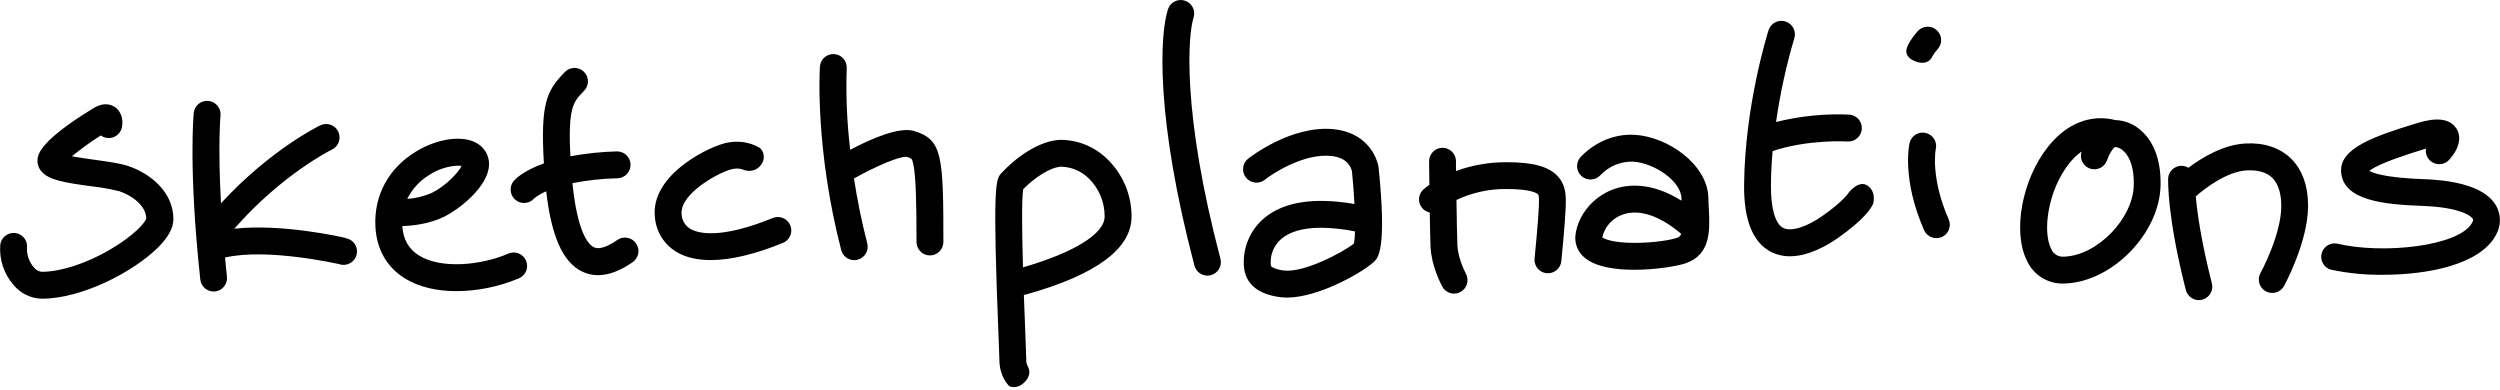
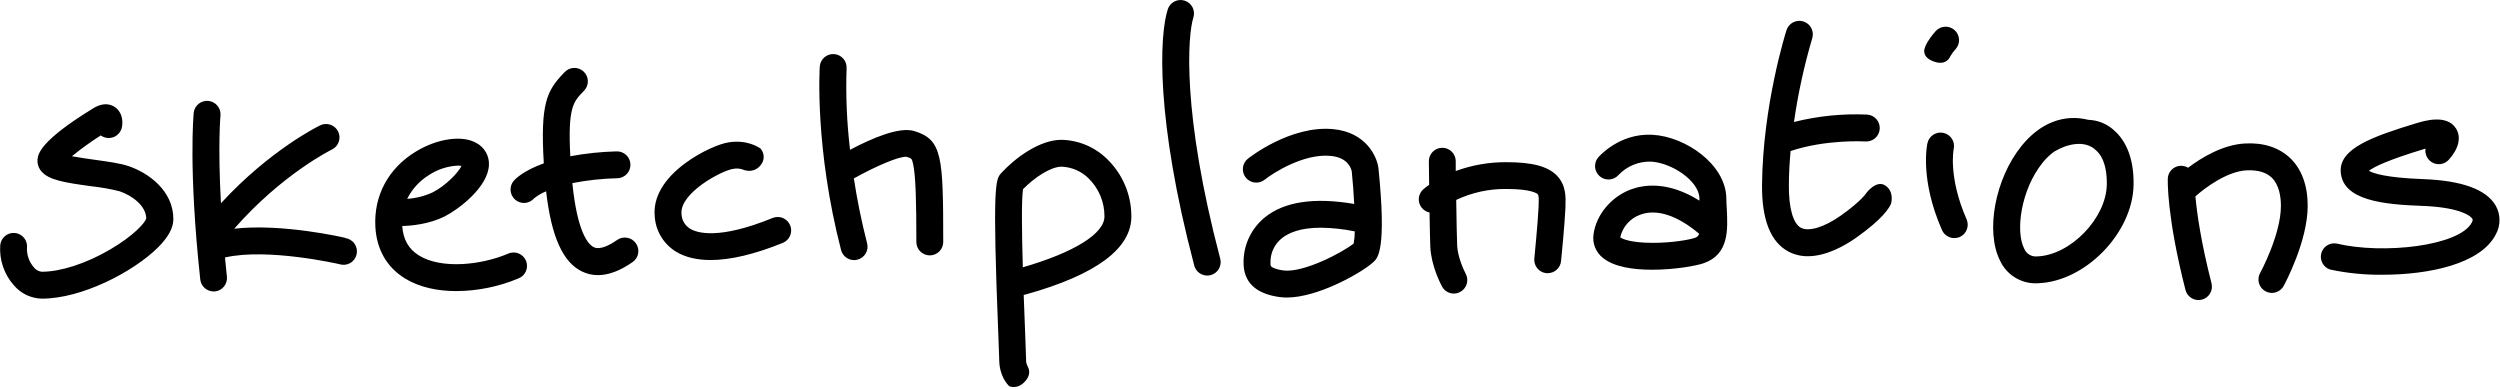
- <svg xmlns="http://www.w3.org/2000/svg" viewBox="0 0 959.84 149.69" preserveAspectRatio="xMinYMin meet">
-   <path d="M16.09 114.68H16a14.44 14.44 0 01-10.67-5.13A20.91 20.91 0 01.09 94.16a5.16 5.16 0 1110.26 1.09 10.81 10.81 0 002.65 7.41 4.42 4.42 0 003 1.69h.06c7.24 0 17-3.16 26.11-8.47s13.55-10.33 14-12c-.11-4.85-5.4-8.81-10.31-10.45a80.43 80.43 0 00-10.87-1.92c-10.35-1.42-16.34-2.39-19.14-5.76a6.31 6.31 0 01-1.37-5.13C14.83 59 15.65 54 35 42.09c4.19-2.91 7.16-2.21 8.93-1.1 2.83 1.78 3.37 5.14 2.92 7.68A5.17 5.17 0 0138.7 52a113.84 113.84 0 00-11.09 8c2.81.54 6.34 1 8.87 1.37 4.94.68 9.61 1.33 12.72 2.36 8 2.67 17.37 9.62 17.37 20.4 0 3.36-1.93 6.93-5.91 10.9-9.52 9.42-29.26 19.65-44.57 19.65zm40.18-30.86zM132.61 91.34c-1.15-.27-24.28-5.59-42.66-3.52 18.39-21 37.3-30.3 37.5-30.4a5.16 5.16 0 10-4.48-9.3c-.88.43-19.24 9.43-38.13 29.93-1.23-22.36-.19-33.67-.16-33.9a5.17 5.17 0 00-10.28-1c-.08.87-2.07 21.78 2.5 64.18a5.16 5.16 0 005.1 4.58h.56a5.16 5.16 0 004.57-5.69c-.27-2.53-.52-5-.74-7.35 16.36-3.76 43.56 2.49 43.85 2.55a5.16 5.16 0 102.34-10zM175.25 111.78c-7.16 0-14.2-1.42-19.84-4.92-6.9-4.29-10.8-11.12-11.27-19.76-.65-12 5-22.48 15.52-28.88 8.36-5.1 18-6.43 23.39-3.25a9.11 9.11 0 014.71 8.33c-.29 8.6-11.84 17.22-17.06 19.83-6 3-12.86 3.57-16.24 3.66.34 5.14 2.44 8.84 6.4 11.3 8.65 5.37 24 3.68 34.15-.65a5.16 5.16 0 114.06 9.48 62.67 62.67 0 01-23.82 4.86zm.63-48.19a22.16 22.16 0 00-11.16 3.63 22.42 22.42 0 00-8.36 9.13 27.5 27.5 0 009.72-2.45c5-2.49 10-7.7 11.15-10.21a8.29 8.29 0 00-1.35-.1zM244.18 93.42a5.17 5.17 0 00-7.18-1.29c-2.75 1.92-6.55 4-9 2.78-1.89-.91-6.27-5.12-8.22-24.59a99.77 99.77 0 0117.3-1.87 5.16 5.16 0 00-.3-10.32A112.64 112.64 0 00219 60c-1-18.63 1.18-20.88 4.81-24.68l.51-.53a5.16 5.16 0 10-7.48-7.11l-.49.51c-6.43 6.72-8.89 11.71-7.53 34.53-7.92 2.85-11 6.07-11.51 6.67a5.16 5.16 0 007.79 6.77 18.6 18.6 0 014.61-2.7c2 17.43 6.44 27.29 13.82 30.81a13.91 13.91 0 006.08 1.38c4.07 0 8.52-1.67 13.3-5a5.16 5.16 0 001.27-7.23zM272.87 99.85c-5.29 0-9.74-1.06-13.26-3.2a17.13 17.13 0 01-8.2-13.65c-.64-7.16 3.41-14.19 11.73-20.34 6.06-4.47 13.12-7.48 16.69-8 7.16-1.13 11.66 2 12.14 2.31a4.84 4.84 0 01.28 6.24 5.56 5.56 0 01-6.35 2.11l.15.1a7.1 7.1 0 00-4.61-.56c-4.39.69-20.47 9.25-19.75 17.27a6.91 6.91 0 003.31 5.7c2.6 1.59 10.91 4.35 31.7-4.13a5.16 5.16 0 013.9 9.56c-10.77 4.38-20.11 6.59-27.73 6.59zM351.06 50.32c-5.72-1.74-16.21 2.73-24.64 7.2a204.42 204.42 0 01-1.33-31.27 5.16 5.16 0 00-10.3-.66c-.08 1.27-1.88 31.46 8.18 70.42a5.17 5.17 0 005 3.87 4.89 4.89 0 001.3-.17 5.14 5.14 0 003.7-6.28c-2.28-8.84-3.91-17.23-5.09-24.91 8.76-4.91 17.73-8.64 20.26-8.3 2 .62 2 .65 2.51 2.83 1 4.67 1.23 14.49 1.23 29.86a5.16 5.16 0 0010.32 0c-.01-32.99-.35-39.3-11.14-42.59zM387.55 148.29c-.65-.6-3.85-3.92-3.85-10.27 0-.8-.14-4.41-.31-8.59-2.39-59.17-1.07-60.61 1.12-63 5.3-5.77 14.45-12.56 22.79-12.74a25.69 25.69 0 0117.93 7.48 30.55 30.55 0 019.21 21.67c.23 12.47-13.36 22.63-40.39 30.19l-.2.06a5 5 0 01-.75.15c.22 6.44.45 12.15.6 15.77.22 5.4.32 8 .32 9a4.69 4.69 0 00.77 2.93 1.83 1.83 0 00-.18-.19s1.92 2.63-1.09 5.82-5.97 1.72-5.97 1.72zm5.29-75.64c-.63 3.95-.45 17-.08 30 19.79-5.73 31.48-13 31.35-19.64a20.24 20.24 0 00-6-14.42A15.55 15.55 0 00407.52 64c-4.28.11-10.44 4.31-14.68 8.65zM463.59 105.82a5.16 5.16 0 01-5-3.85c-14.88-56.42-13.39-88.39-10.17-98.39a5.16 5.16 0 119.83 3.17c-2.16 6.68-4.51 36.35 10.32 92.59a5.17 5.17 0 01-3.68 6.31 5.43 5.43 0 01-1.3.17zM494.12 114.25a21.74 21.74 0 01-2.7-.17c-9.39-1.27-14.06-5.86-13.89-13.62v-.36a22.11 22.11 0 018.14-16.6c7.46-6.07 19-7.81 34.35-5.18-.21-4.07-.53-8.42-.94-12.45-.17-1-1.33-5.38-8.1-6-10.12-1-21.74 6.27-25.36 9.14a5.16 5.16 0 01-6.42-8.08c.67-.53 16.45-12.89 32.76-11.34 12.48 1.19 16.82 10.37 17.37 15.05 3.16 31.25-.25 34.42-1.89 35.94-2.7 2.51-8.84 6.17-14.93 8.89-5.1 2.26-12.14 4.78-18.39 4.78zm13.08-26.81c-7.95 0-12.46 2-15 4.07a11.63 11.63 0 00-4.33 8.59v.59a3.52 3.52 0 00.14 1.5c.3.41 1.64 1.23 4.81 1.66 7.73 1 22.71-6.91 27-10.34a25.62 25.62 0 00.41-4.66 68.75 68.75 0 00-13.03-1.41zM597.91 67.5c-3.45-3.61-9.45-5.22-19.44-5.22A55.6 55.6 0 00559 65.67v-3.82a5.16 5.16 0 10-10.32.11c0 .4.05 4.14.11 9a24.36 24.36 0 00-2.31 1.8 5.14 5.14 0 002.46 8.83c.09 5.56.2 10.76.3 13.19.32 7.34 4.07 14.46 4.5 15.24a5.14 5.14 0 004.53 2.71 5.05 5.05 0 002.45-.63 5.16 5.16 0 002.1-7c-.85-1.58-3.08-6.59-3.27-10.79-.13-3-.26-10.49-.36-17.54a43.75 43.75 0 0119.29-4.2c9.55 0 11.65 1.69 12 2 .51.53.42 2.39.34 4.19v.58c-.27 6.14-1.63 19.78-1.64 19.91a5.16 5.16 0 004.62 5.65h.52a5.16 5.16 0 005.13-4.65c.06-.57 1.4-14.06 1.68-20.5v-.54c.12-3.32.33-7.99-3.22-11.71zM627.41 103.58c-7.26 0-14.63-1.08-18.82-4.5a9.7 9.7 0 01-3.68-9.08c1-7.46 6.71-14.38 14.27-17.23 4.93-1.85 14.29-3.33 26.4 4.28v-.91c-.18-6.74-10.66-13.65-18.64-14.08a16.46 16.46 0 00-12.43 5.14 5.16 5.16 0 01-7.83-6.72c.33-.39 8.19-9.42 20.81-8.73 12.85.69 28.06 11.38 28.41 24.11 0 1.44.11 2.83.18 4.16.41 8.28.88 17.68-8.91 21.07-2.84.99-11.17 2.49-19.76 2.49zm-12.24-12.44c.89.69 4.37 2.11 12.43 2.11h.2c7.22 0 13.79-1.15 16-1.9a2.36 2.36 0 001.67-1.58c-8.35-7.08-16.36-9.68-22.63-7.32a12 12 0 00-7.67 8.69zM717 71.26c-3.47-2.35-7.31 2.82-7.31 2.82s-1.74 3-9.94 8.79c-6.22 4.37-12.17 6.19-15.17 4.61s-4.74-7.57-4.65-16.39c0-4.43.28-8.82.65-13.09 13.64-4.57 28.58-3.69 28.73-3.68A5.16 5.16 0 00710 44a97.89 97.89 0 00-28.11 2.84 225.32 225.32 0 017-32.11 5.16 5.16 0 10-9.89-3.1c-.37 1.17-9.1 29-9.38 59.36-.12 13.39 3.31 22 10.18 25.63a15.72 15.72 0 007.43 1.77c7.11 0 14.23-4.09 18.48-7.07 10.4-7.32 12.89-11.65 13.47-13.17.01 0 1.32-4.54-2.18-6.89zM743.44 91.43a5.17 5.17 0 01-4.72-3.09c-8.62-19.62-5.7-32.86-5.57-33.42a5.16 5.16 0 0110.07 2.3c-.06.27-2.12 10.88 4.95 27a5.17 5.17 0 01-2.65 6.8 5.29 5.29 0 01-2.08.41zM741.9 21.64s-1.31 3.77-6.28 2-3.54-5.11-3.54-5.11c.3-1.13 1.26-3.17 4.14-6.5a5.16 5.16 0 017.8 6.76 15.48 15.48 0 00-2.12 2.85zM792.23 108.87a15 15 0 01-14-8.74c-5.64-11.22-1.9-31.32 8.17-43.89 7.13-8.91 16.3-12.51 25.79-10.14h.08a15.34 15.34 0 019.48 3.77c3.67 3.1 8 9.3 7.77 21.24-.32 18.4-18.49 37.09-36.67 37.73zm6.93-50.67a22.74 22.74 0 00-4.67 4.49c-8.12 10.15-10.43 26-7 32.8a4.82 4.82 0 005 3.05C805.28 98.09 819 83.91 819.24 71c.15-8.31-2.51-11.82-4.11-13.17a4.83 4.83 0 00-3.13-1.38c-.83.45-2.35 2.93-3 5a5.16 5.16 0 01-9.81-3.23zM812 56.43zM879.43 60.71c-4.2-4-10.14-6-17.21-5.62-8.61.4-16.92 5.48-22 9.32a5.13 5.13 0 00-7.79 4.2c0 .56-.51 14.09 6.79 42.73a5.16 5.16 0 0010-2.55c-4.1-16.07-5.62-27.09-6.18-33.38 3.57-3.22 12.18-9.66 19.68-10 4.24-.19 7.46.74 9.6 2.78 2.93 2.8 3.55 7.46 3.55 10.89 0 11-7.88 25.62-8 25.77a5.16 5.16 0 009.07 4.93c.38-.7 9.21-17.09 9.21-30.7.02-7.81-2.31-14.16-6.72-18.37zM914.93 105.5a91 91 0 01-20.18-2 5.16 5.16 0 012.41-10c17.84 4.29 47.4 1 52.05-8.12.45-.88.29-1.15.19-1.32-1-1.63-6.1-4.53-19.31-5-14.8-.54-30.64-2.06-31.26-13.17-.49-8.87 12.2-13.45 28.84-18.51 3.27-1 11.94-3.64 15.46 2 2.09 3.32 1 7.81-2.83 12a5.16 5.16 0 01-8.89-4.31l-.73.21c-13.73 4.18-19.1 6.77-21 8.32 1.49.89 6.23 2.64 20.8 3.18 14.86.55 24.22 3.95 27.83 10.11A11.32 11.32 0 01958.4 90c-5.87 11.49-25.98 15.5-43.47 15.5z" />
+ <svg xmlns="http://www.w3.org/2000/svg" width="960" height="149" viewBox="0 0 960 149" fill="none">
+   <path d="M16.09 114.68H16C13.96 114.627 11.954 114.143 10.115 113.259C8.276 112.375 6.645 111.111 5.33 109.55C3.473 107.465 2.053 105.028 1.153 102.385C0.253 99.742 -0.108 96.945 0.09 94.16C0.148 93.476 0.342 92.81 0.661 92.202C0.98 91.594 1.417 91.055 1.947 90.618C2.476 90.181 3.088 89.854 3.746 89.656C4.403 89.458 5.094 89.394 5.777 89.466C6.459 89.539 7.121 89.747 7.722 90.079C8.324 90.41 8.853 90.858 9.279 91.397C9.705 91.936 10.019 92.554 10.203 93.216C10.387 93.877 10.437 94.569 10.35 95.25C10.271 97.965 11.217 100.611 13 102.66C13.362 103.128 13.813 103.519 14.329 103.809C14.844 104.099 15.412 104.283 16 104.35H16.06C23.3 104.35 33.06 101.19 42.17 95.88C51.28 90.57 55.72 85.55 56.17 83.88C56.06 79.03 50.77 75.07 45.86 73.43C42.285 72.542 38.653 71.9 34.99 71.51C24.64 70.09 18.65 69.12 15.85 65.75C15.263 65.046 14.836 64.222 14.599 63.336C14.363 62.45 14.322 61.523 14.48 60.62C14.83 59 15.65 54 35 42.09C39.19 39.18 42.16 39.88 43.93 40.99C46.76 42.77 47.3 46.13 46.85 48.67C46.706 49.541 46.341 50.36 45.791 51.05C45.24 51.74 44.522 52.277 43.705 52.611C42.888 52.945 41.999 53.064 41.123 52.957C40.247 52.85 39.413 52.521 38.7 52C34.846 54.442 31.143 57.114 27.61 60C30.42 60.54 33.95 61 36.48 61.37C41.42 62.05 46.09 62.7 49.2 63.73C57.2 66.4 66.57 73.35 66.57 84.13C66.57 87.49 64.64 91.06 60.66 95.03C51.14 104.45 31.4 114.68 16.09 114.68ZM132.61 91.34C131.46 91.07 108.33 85.75 89.95 87.82C108.34 66.82 127.25 57.52 127.45 57.42C128.683 56.826 129.63 55.766 130.082 54.474C130.534 53.182 130.454 51.763 129.86 50.53C129.266 49.297 128.206 48.35 126.914 47.898C125.622 47.446 124.203 47.526 122.97 48.12C122.09 48.55 103.73 57.55 84.84 78.05C83.61 55.69 84.65 44.38 84.68 44.15C84.746 42.823 84.299 41.521 83.43 40.515C82.562 39.508 81.34 38.875 80.017 38.747C78.694 38.618 77.373 39.004 76.327 39.824C75.281 40.644 74.591 41.835 74.4 43.15C74.32 44.02 72.33 64.93 76.9 107.33C77.042 108.585 77.64 109.745 78.58 110.589C79.52 111.433 80.737 111.903 82 111.91H82.56C83.234 111.837 83.886 111.631 84.481 111.305C85.075 110.98 85.599 110.54 86.024 110.012C86.448 109.483 86.764 108.876 86.954 108.226C87.144 107.575 87.204 106.894 87.13 106.22C86.86 103.69 86.61 101.22 86.39 98.87C102.75 95.11 129.95 101.36 130.24 101.42C130.922 101.652 131.645 101.739 132.362 101.675C133.08 101.611 133.776 101.397 134.406 101.048C135.036 100.699 135.586 100.221 136.02 99.647C136.454 99.072 136.763 98.412 136.928 97.711C137.092 97.01 137.107 96.282 136.973 95.574C136.839 94.866 136.558 94.195 136.148 93.602C135.739 93.009 135.21 92.509 134.595 92.133C133.981 91.757 133.294 91.514 132.58 91.42L132.61 91.34ZM175.25 111.78C168.09 111.78 161.05 110.36 155.41 106.86C148.51 102.57 144.61 95.74 144.14 87.1C143.49 75.1 149.14 64.62 159.66 58.22C168.02 53.12 177.66 51.79 183.05 54.97C184.53 55.785 185.755 56.996 186.587 58.467C187.419 59.938 187.825 61.611 187.76 63.3C187.47 71.9 175.92 80.52 170.7 83.13C164.7 86.13 157.84 86.7 154.46 86.79C154.8 91.93 156.9 95.63 160.86 98.09C169.51 103.46 184.86 101.77 195.01 97.44C195.637 97.143 196.318 96.976 197.011 96.948C197.704 96.921 198.396 97.033 199.045 97.279C199.694 97.525 200.286 97.899 200.787 98.379C201.288 98.859 201.687 99.435 201.96 100.073C202.234 100.711 202.375 101.397 202.377 102.091C202.379 102.785 202.241 103.472 201.971 104.111C201.701 104.75 201.305 105.328 200.807 105.811C200.308 106.294 199.718 106.671 199.07 106.92C191.523 110.079 183.431 111.73 175.25 111.78ZM175.88 63.59C171.901 63.775 168.046 65.029 164.72 67.22C161.132 69.418 158.235 72.582 156.36 76.35C159.723 76.136 163.017 75.305 166.08 73.9C171.08 71.41 176.08 66.2 177.23 63.69C176.783 63.62 176.332 63.587 175.88 63.59ZM244.18 93.42C243.397 92.299 242.202 91.534 240.856 91.293C239.511 91.051 238.124 91.352 237 92.13C234.25 94.05 230.45 96.13 228 94.91C226.11 94 221.73 89.79 219.78 70.32C225.481 69.194 231.27 68.568 237.08 68.45C238.449 68.41 239.745 67.828 240.685 66.833C241.624 65.837 242.13 64.508 242.09 63.14C242.05 61.772 241.468 60.475 240.473 59.535C239.477 58.596 238.149 58.09 236.78 58.13C230.813 58.281 224.868 58.907 219 60C218 41.37 220.18 39.12 223.81 35.32L224.32 34.79C224.787 34.299 225.152 33.721 225.396 33.088C225.639 32.456 225.756 31.782 225.738 31.104C225.721 30.427 225.571 29.759 225.296 29.14C225.021 28.521 224.626 27.962 224.135 27.495C223.644 27.028 223.066 26.663 222.433 26.419C221.801 26.176 221.127 26.059 220.449 26.077C219.772 26.094 219.104 26.244 218.485 26.519C217.866 26.794 217.307 27.189 216.84 27.68L216.35 28.19C209.92 34.91 207.46 39.9 208.82 62.72C200.9 65.57 197.82 68.79 197.31 69.39C196.412 70.423 195.962 71.77 196.057 73.136C196.153 74.501 196.787 75.772 197.82 76.67C198.853 77.568 200.2 78.018 201.566 77.923C202.931 77.827 204.202 77.193 205.1 76.16C206.499 75.043 208.051 74.133 209.71 73.46C211.71 90.89 216.15 100.75 223.53 104.27C225.426 105.184 227.505 105.656 229.61 105.65C233.68 105.65 238.13 103.98 242.91 100.65C243.471 100.261 243.95 99.765 244.318 99.19C244.686 98.615 244.937 97.973 245.055 97.3C245.173 96.628 245.157 95.939 245.006 95.272C244.856 94.606 244.575 93.977 244.18 93.42ZM272.87 99.85C267.58 99.85 263.13 98.79 259.61 96.65C257.24 95.209 255.256 93.213 253.828 90.836C252.399 88.458 251.57 85.769 251.41 83C250.77 75.84 254.82 68.81 263.14 62.66C269.2 58.19 276.26 55.18 279.83 54.66C286.99 53.53 291.49 56.66 291.97 56.97C292.746 57.809 293.2 58.897 293.251 60.039C293.303 61.181 292.948 62.304 292.25 63.21C291.564 64.203 290.574 64.947 289.428 65.327C288.282 65.708 287.044 65.705 285.9 65.32L286.05 65.42C284.62 64.722 282.996 64.525 281.44 64.86C277.05 65.55 260.97 74.11 261.69 82.13C261.723 83.281 262.044 84.405 262.622 85.4C263.2 86.395 264.017 87.231 265 87.83C267.6 89.42 275.91 92.18 296.7 83.7C297.968 83.183 299.389 83.19 300.651 83.721C301.913 84.252 302.913 85.262 303.43 86.53C303.947 87.798 303.94 89.219 303.409 90.481C302.878 91.743 301.868 92.743 300.6 93.26C289.83 97.64 280.49 99.85 272.87 99.85ZM351.06 50.32C345.34 48.58 334.85 53.05 326.42 57.52C325.178 47.146 324.734 36.692 325.09 26.25C325.133 25.574 325.043 24.895 324.824 24.254C324.606 23.613 324.263 23.021 323.815 22.512C323.367 22.003 322.824 21.587 322.216 21.288C321.607 20.989 320.946 20.813 320.27 20.77C318.904 20.683 317.559 21.141 316.532 22.045C316.023 22.493 315.607 23.036 315.308 23.644C315.009 24.253 314.833 24.914 314.79 25.59C314.71 26.86 312.91 57.05 322.97 96.01C323.258 97.117 323.905 98.098 324.809 98.798C325.714 99.499 326.826 99.879 327.97 99.88C328.409 99.882 328.846 99.825 329.27 99.71C329.926 99.542 330.543 99.246 331.084 98.84C331.626 98.433 332.082 97.923 332.426 97.339C332.77 96.756 332.995 96.11 333.088 95.439C333.181 94.768 333.141 94.085 332.97 93.43C330.69 84.59 329.06 76.2 327.88 68.52C336.64 63.61 345.61 59.88 348.14 60.22C350.14 60.84 350.14 60.87 350.65 63.05C351.65 67.72 351.88 77.54 351.88 92.91C351.88 94.278 352.424 95.591 353.391 96.559C354.359 97.526 355.671 98.07 357.04 98.07C358.409 98.07 359.721 97.526 360.689 96.559C361.656 95.591 362.2 94.278 362.2 92.91C362.19 59.92 361.85 53.61 351.06 50.32ZM387.55 148.29C386.9 147.69 383.7 144.37 383.7 138.02C383.7 137.22 383.56 133.61 383.39 129.43C381 70.26 382.32 68.82 384.51 66.43C389.81 60.66 398.96 53.87 407.3 53.69C414.025 53.74 420.463 56.426 425.23 61.17C428.122 63.993 430.426 67.362 432.007 71.082C433.588 74.802 434.415 78.798 434.44 82.84C434.67 95.31 421.08 105.47 394.05 113.03L393.85 113.09C393.604 113.159 393.353 113.209 393.1 113.24C393.32 119.68 393.55 125.39 393.7 129.01C393.92 134.41 394.02 137.01 394.02 138.01C393.945 139.045 394.216 140.075 394.79 140.94C394.735 140.872 394.674 140.809 394.61 140.75C394.61 140.75 396.53 143.38 393.52 146.57C390.51 149.76 387.55 148.29 387.55 148.29ZM392.84 72.65C392.21 76.6 392.39 89.65 392.76 102.65C412.55 96.92 424.24 89.65 424.11 83.01C424.115 80.329 423.587 77.673 422.557 75.198C421.527 72.722 420.015 70.476 418.11 68.59C415.3 65.758 411.508 64.115 407.52 64C403.24 64.11 397.08 68.31 392.84 72.65ZM463.59 105.82C462.448 105.822 461.338 105.445 460.433 104.748C459.528 104.052 458.88 103.075 458.59 101.97C443.71 45.55 445.2 13.58 448.42 3.58C448.84 2.276 449.761 1.193 450.98 0.569C451.584 0.26 452.242 0.072 452.918 0.018C453.594 -0.037 454.275 0.042 454.92 0.25C455.565 0.458 456.164 0.791 456.68 1.231C457.197 1.67 457.622 2.207 457.931 2.81C458.24 3.414 458.428 4.072 458.482 4.748C458.537 5.424 458.458 6.105 458.25 6.75C456.09 13.43 453.74 43.1 468.57 99.34C468.917 100.665 468.725 102.073 468.035 103.256C467.345 104.439 466.214 105.3 464.89 105.65C464.465 105.759 464.029 105.816 463.59 105.82ZM494.12 114.25C493.217 114.249 492.316 114.193 491.42 114.08C482.03 112.81 477.36 108.22 477.53 100.46V100.1C477.608 96.909 478.376 93.774 479.782 90.908C481.187 88.043 483.196 85.516 485.67 83.5C493.13 77.43 504.67 75.69 520.02 78.32C519.81 74.25 519.49 69.9 519.08 65.87C518.91 64.87 517.75 60.49 510.98 59.87C500.86 58.87 489.24 66.14 485.62 69.01C484.549 69.861 483.183 70.252 481.823 70.097C480.463 69.941 479.221 69.251 478.37 68.18C477.519 67.109 477.128 65.743 477.283 64.383C477.439 63.023 478.129 61.781 479.2 60.93C479.87 60.4 495.65 48.04 511.96 49.59C524.44 50.78 528.78 59.96 529.33 64.64C532.49 95.89 529.08 99.06 527.44 100.58C524.74 103.09 518.6 106.75 512.51 109.47C507.41 111.73 500.37 114.25 494.12 114.25ZM507.2 87.44C499.25 87.44 494.74 89.44 492.2 91.51C490.907 92.55 489.852 93.855 489.105 95.336C488.358 96.818 487.937 98.442 487.87 100.1V100.69C487.808 101.194 487.856 101.706 488.01 102.19C488.31 102.6 489.65 103.42 492.82 103.85C500.55 104.85 515.53 96.94 519.82 93.51C520.098 91.972 520.236 90.413 520.23 88.85C515.941 87.966 511.578 87.494 507.2 87.44ZM597.91 67.5C594.46 63.89 588.46 62.28 578.47 62.28C571.83 62.238 565.235 63.386 559 65.67V61.85C558.993 61.172 558.852 60.503 558.586 59.88C558.32 59.256 557.934 58.691 557.45 58.217C556.966 57.743 556.393 57.369 555.764 57.117C555.135 56.864 554.463 56.738 553.785 56.745C553.107 56.752 552.438 56.893 551.815 57.159C551.191 57.425 550.627 57.811 550.152 58.295C549.678 58.779 549.304 59.352 549.052 59.981C548.799 60.61 548.673 61.282 548.68 61.96C548.68 62.36 548.73 66.1 548.79 70.96C547.985 71.513 547.213 72.114 546.48 72.76C545.78 73.401 545.271 74.224 545.01 75.136C544.749 76.049 544.745 77.016 545 77.93C545.255 78.844 545.758 79.67 546.453 80.316C547.149 80.962 548.009 81.403 548.94 81.59C549.03 87.15 549.14 92.35 549.24 94.78C549.56 102.12 553.31 109.24 553.74 110.02C554.179 110.839 554.833 111.524 555.631 112.001C556.428 112.478 557.34 112.73 558.27 112.73C559.127 112.731 559.97 112.514 560.72 112.1C561.318 111.779 561.847 111.343 562.277 110.817C562.706 110.292 563.028 109.686 563.223 109.036C563.418 108.386 563.483 107.703 563.414 107.028C563.345 106.352 563.143 105.697 562.82 105.1C561.97 103.52 559.74 98.51 559.55 94.31C559.42 91.31 559.29 83.82 559.19 76.77C565.216 73.919 571.814 72.482 578.48 72.57C588.03 72.57 590.13 74.26 590.48 74.57C590.99 75.1 590.9 76.96 590.82 78.76V79.34C590.55 85.48 589.19 99.12 589.18 99.25C589.112 99.924 589.178 100.605 589.374 101.254C589.569 101.903 589.891 102.507 590.32 103.032C590.749 103.557 591.277 103.992 591.874 104.312C592.471 104.633 593.126 104.832 593.8 104.9H594.32C595.599 104.899 596.833 104.422 597.781 103.563C598.729 102.704 599.324 101.523 599.45 100.25C599.51 99.68 600.85 86.19 601.13 79.75V79.21C601.25 75.89 601.46 71.22 597.91 67.5ZM634.41 103.58C627.15 103.58 619.78 102.5 615.59 99.08C614.226 98.029 613.166 96.635 612.519 95.039C611.873 93.443 611.662 91.704 611.91 90C612.91 82.54 618.62 75.62 626.18 72.77C631.11 70.92 640.47 69.44 652.58 77.05V76.14C652.4 69.4 641.92 62.49 633.94 62.06C631.623 61.993 629.318 62.417 627.176 63.302C625.034 64.188 623.103 65.516 621.51 67.2C620.611 68.21 619.351 68.827 618.002 68.917C616.653 69.008 615.322 68.565 614.295 67.685C613.269 66.804 612.63 65.555 612.515 64.208C612.4 62.861 612.818 61.522 613.68 60.48C614.01 60.09 621.87 51.06 634.49 51.75C647.34 52.44 662.55 63.13 662.9 75.86C662.9 77.3 663.01 78.69 663.08 80.02C663.49 88.3 663.96 97.7 654.17 101.09C651.33 102.08 643 103.58 634.41 103.58ZM622.17 91.14C623.06 91.83 626.54 93.25 634.6 93.25H634.8C642.02 93.25 648.59 92.1 650.8 91.35C651.19 91.251 651.548 91.054 651.84 90.777C652.133 90.501 652.349 90.154 652.47 89.77C644.12 82.69 636.11 80.09 629.84 82.45C627.932 83.133 626.227 84.288 624.886 85.808C623.545 87.327 622.611 89.162 622.17 91.14ZM724 71.26C720.53 68.91 716.69 74.08 716.69 74.08C716.69 74.08 714.95 77.08 706.75 82.87C700.53 87.24 694.58 89.06 691.58 87.48C688.58 85.9 686.84 79.91 686.93 71.09C686.93 66.66 687.21 62.27 687.58 58C701.22 53.43 716.16 54.31 716.31 54.32C717.679 54.411 719.027 53.956 720.06 53.053C721.092 52.15 721.724 50.873 721.815 49.505C721.907 48.136 721.451 46.788 720.548 45.755C719.645 44.723 718.369 44.092 717 44C707.542 43.582 698.073 44.539 688.89 46.84C690.439 35.981 692.778 25.249 695.89 14.73C696.094 14.081 696.167 13.398 696.107 12.72C696.046 12.042 695.853 11.383 695.538 10.779C695.222 10.176 694.791 9.641 694.269 9.205C693.747 8.768 693.144 8.439 692.495 8.235C691.846 8.031 691.162 7.958 690.485 8.018C689.807 8.079 689.147 8.272 688.544 8.587C687.941 8.903 687.406 9.334 686.97 9.856C686.533 10.378 686.204 10.981 686 11.63C685.63 12.8 676.9 40.63 676.62 70.99C676.5 84.38 679.93 92.99 686.8 96.62C689.093 97.812 691.645 98.42 694.23 98.39C701.34 98.39 708.46 94.3 712.71 91.32C723.11 84 725.6 79.67 726.18 78.15C726.19 78.15 727.5 73.61 724 71.26ZM750.44 91.43C749.439 91.427 748.459 91.134 747.621 90.585C746.783 90.037 746.123 89.257 745.72 88.34C737.1 68.72 740.02 55.48 740.15 54.92C740.455 53.585 741.278 52.425 742.438 51.697C743.598 50.968 745 50.73 746.335 51.035C747.67 51.34 748.83 52.163 749.558 53.323C750.287 54.483 750.525 55.885 750.22 57.22C750.16 57.49 748.1 68.1 755.17 84.22C755.718 85.474 755.746 86.893 755.25 88.167C754.753 89.442 753.771 90.468 752.52 91.02C751.861 91.296 751.154 91.435 750.44 91.43ZM748.9 21.64C748.9 21.64 747.59 25.41 742.62 23.64C737.65 21.87 739.08 18.53 739.08 18.53C739.38 17.4 740.34 15.36 743.22 12.03C744.116 10.996 745.387 10.36 746.752 10.262C748.118 10.165 749.466 10.614 750.5 11.51C751.534 12.406 752.17 13.677 752.268 15.042C752.365 16.408 751.916 17.756 751.02 18.79C750.206 19.655 749.495 20.612 748.9 21.64ZM782 108.79C779.067 108.862 776.178 108.072 773.69 106.519C771.202 104.965 769.223 102.716 768 100.05C762.36 88.83 766.1 68.73 776.17 56.16C783.3 47.25 792.47 43.65 801.96 46.02H802.04C805.538 46.158 808.883 47.489 811.52 49.79C815.19 52.89 819.52 59.09 819.29 71.03C818.97 89.43 800.8 108.12 782.62 108.76L782 108.79ZM788.93 58.12C787.167 59.386 785.594 60.898 784.26 62.61C776.14 72.76 773.83 88.61 777.26 95.41C777.643 96.397 778.34 97.23 779.244 97.781C780.147 98.333 781.207 98.571 782.26 98.46C795.05 98.01 808.77 83.83 809.01 70.92C809.16 62.61 806.5 59.1 804.9 57.75C800.574 53.494 793.484 55.402 788.96 58.14L788.93 58.12ZM879.43 60.71C875.23 56.71 869.29 54.71 862.22 55.09C853.61 55.49 845.3 60.57 840.22 64.41C839.455 63.946 838.583 63.689 837.688 63.666C836.794 63.643 835.91 63.854 835.122 64.279C834.335 64.704 833.672 65.326 833.2 66.086C832.728 66.846 832.462 67.716 832.43 68.61C832.43 69.17 831.92 82.7 839.22 111.34C839.558 112.666 840.409 113.804 841.586 114.502C842.763 115.201 844.169 115.403 845.495 115.065C846.821 114.727 847.959 113.876 848.657 112.699C849.356 111.522 849.558 110.116 849.22 108.79C845.12 92.72 843.6 81.7 843.04 75.41C846.61 72.19 855.22 65.75 862.72 65.41C866.96 65.22 870.18 66.15 872.32 68.19C875.25 70.99 875.87 75.65 875.87 79.08C875.87 90.08 867.99 104.7 867.87 104.85C867.546 105.446 867.343 106.099 867.272 106.773C867.201 107.447 867.263 108.129 867.455 108.779C867.647 109.429 867.966 110.035 868.392 110.561C868.818 111.088 869.344 111.526 869.94 111.85C870.536 112.174 871.189 112.377 871.863 112.448C872.537 112.519 873.219 112.457 873.869 112.265C874.519 112.073 875.125 111.754 875.651 111.328C876.178 110.902 876.616 110.376 876.94 109.78C877.32 109.08 886.15 92.69 886.15 79.08C886.17 71.27 883.84 64.92 879.43 60.71ZM914.93 105.5C908.15 105.587 901.381 104.916 894.75 103.5C893.518 103.096 892.484 102.242 891.853 101.11C891.222 99.978 891.04 98.649 891.344 97.389C891.647 96.128 892.414 95.029 893.492 94.308C894.57 93.588 895.879 93.299 897.16 93.5C915 97.79 944.56 94.5 949.21 85.38C949.66 84.5 949.5 84.23 949.4 84.06C948.4 82.43 943.3 79.53 930.09 79.06C915.29 78.52 899.45 77 898.83 65.89C898.34 57.02 911.03 52.44 927.67 47.38C930.94 46.38 939.61 43.74 943.13 49.38C945.22 52.7 944.13 57.19 940.3 61.38C939.549 62.195 938.556 62.746 937.467 62.953C936.378 63.159 935.252 63.01 934.254 62.526C933.257 62.043 932.442 61.251 931.93 60.269C931.418 59.286 931.235 58.164 931.41 57.07L930.68 57.28C916.95 61.46 911.58 64.05 909.68 65.6C911.17 66.49 915.91 68.24 930.48 68.78C945.34 69.33 954.7 72.73 958.31 78.89C959.279 80.578 959.796 82.487 959.812 84.433C959.828 86.379 959.341 88.297 958.4 90C952.53 101.49 932.42 105.5 914.93 105.5Z" fill="black" />
</svg>
